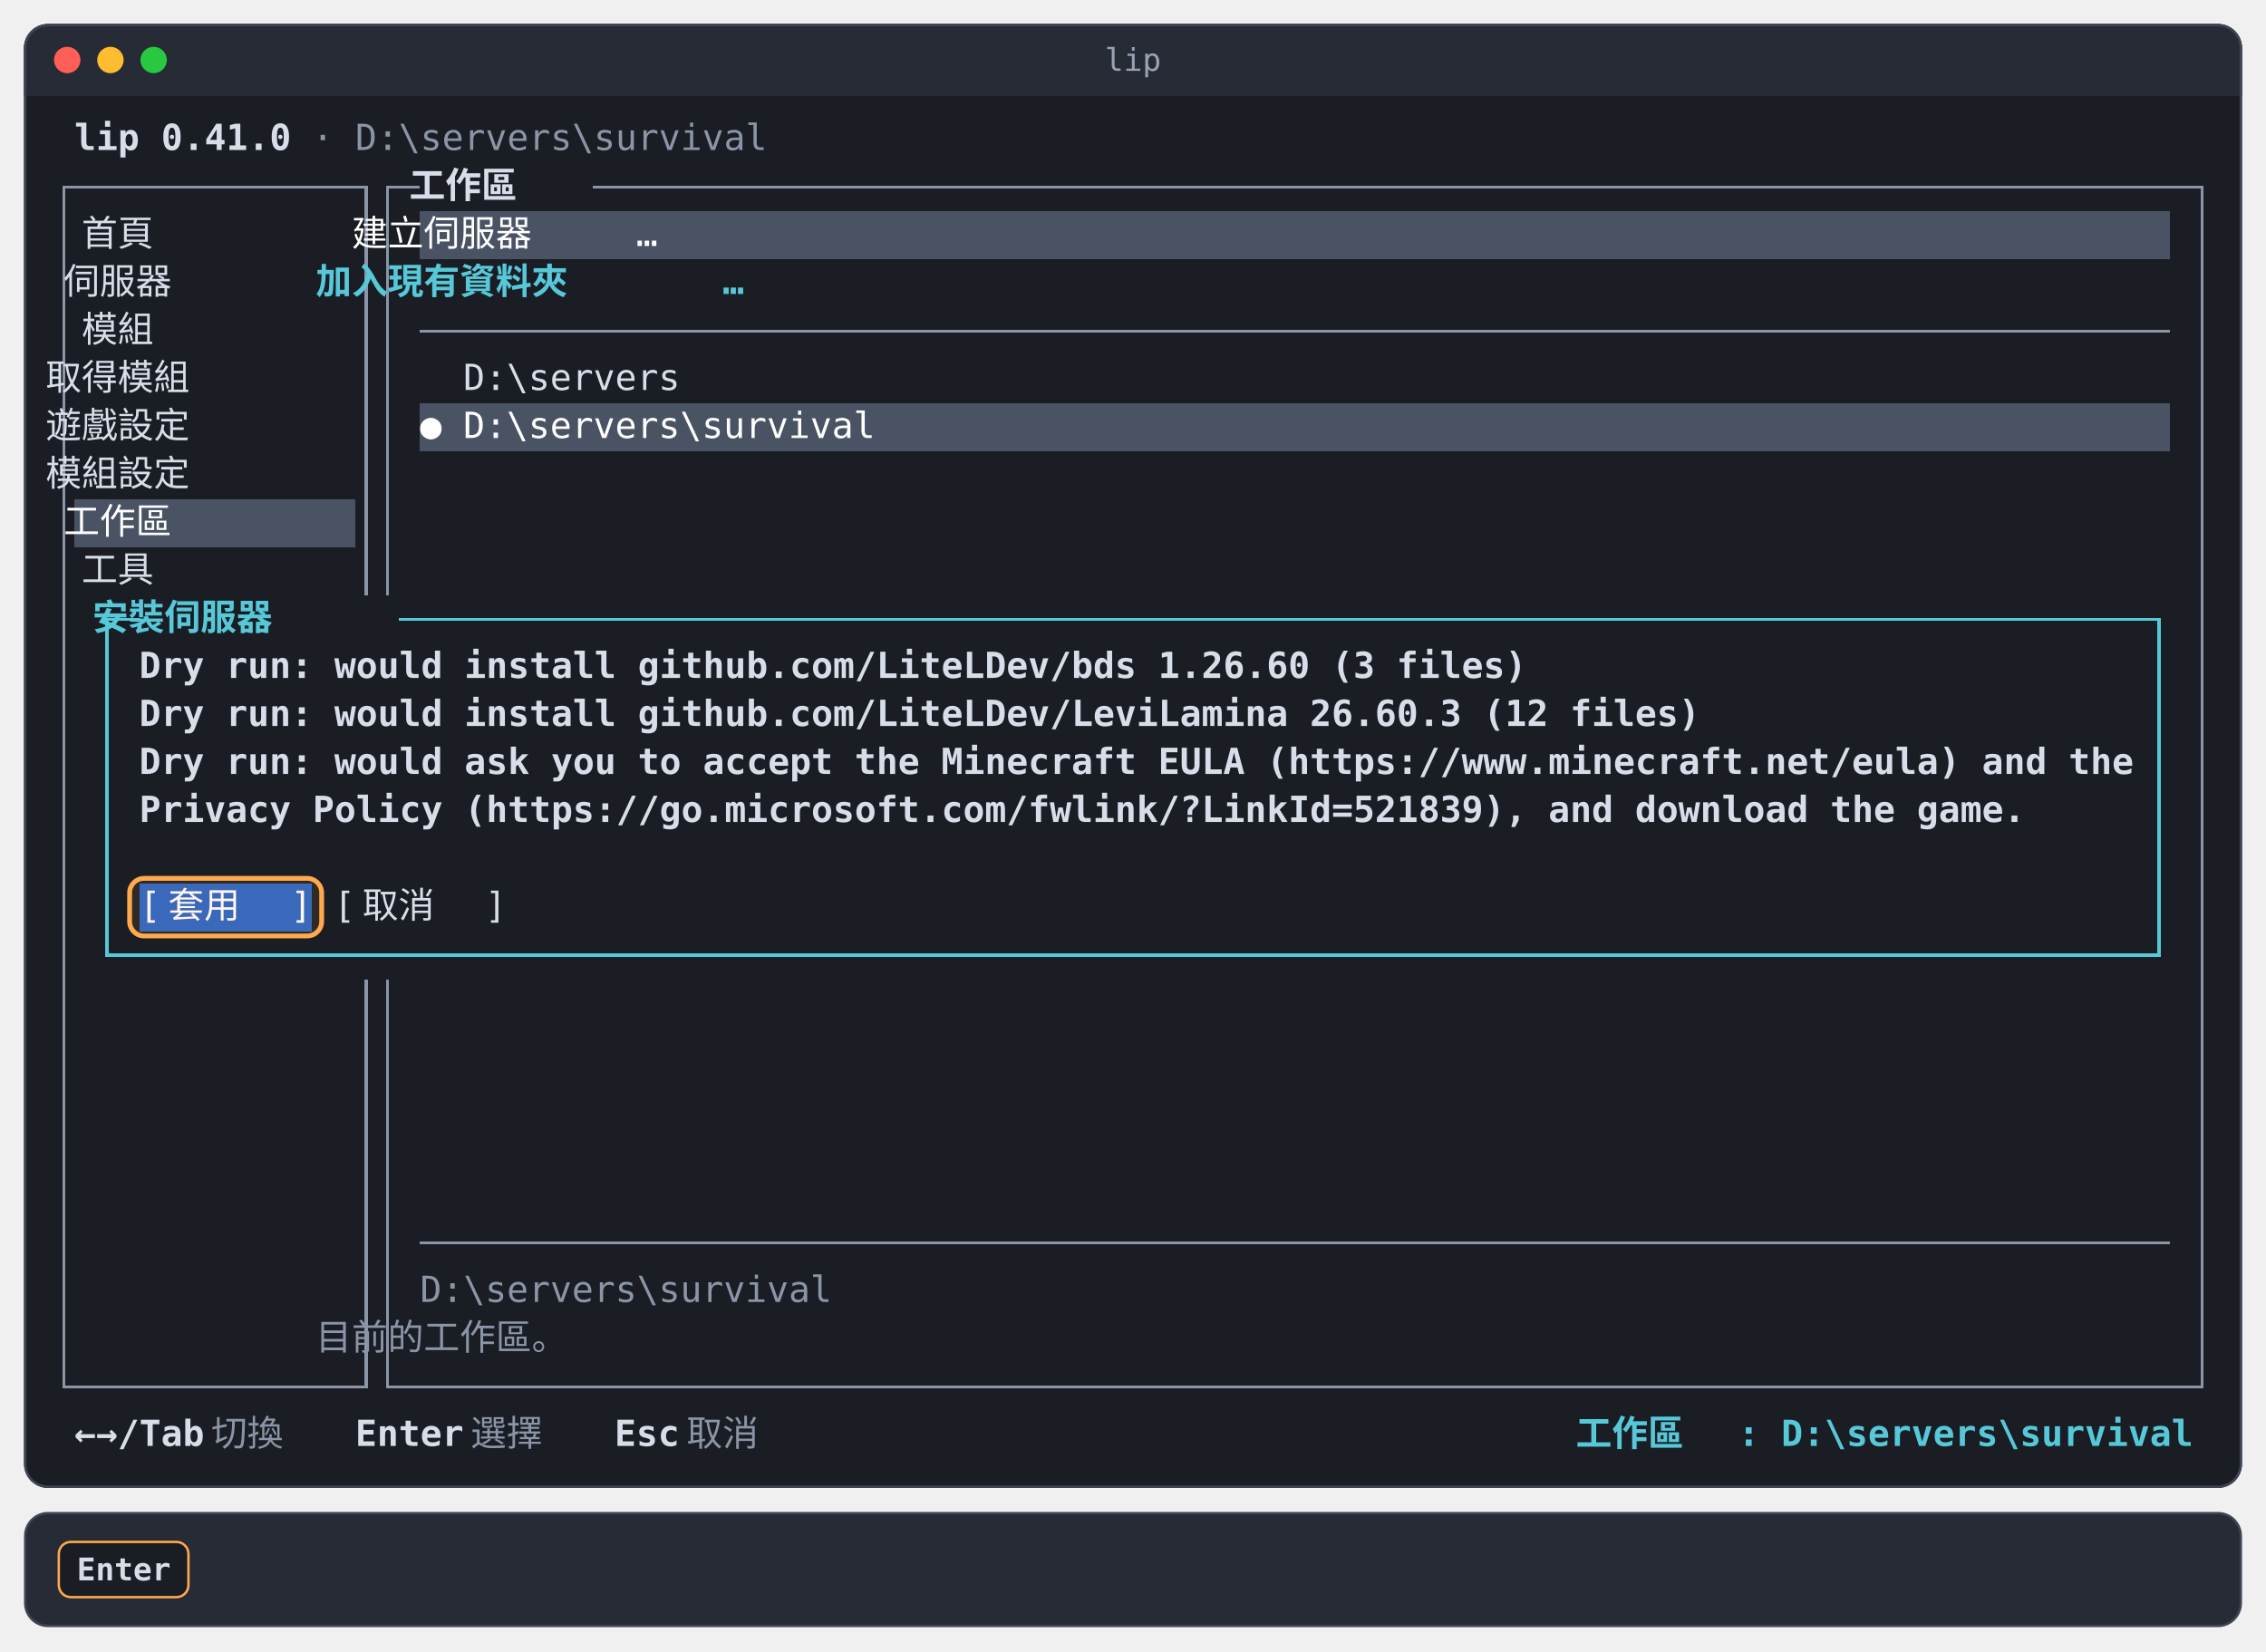
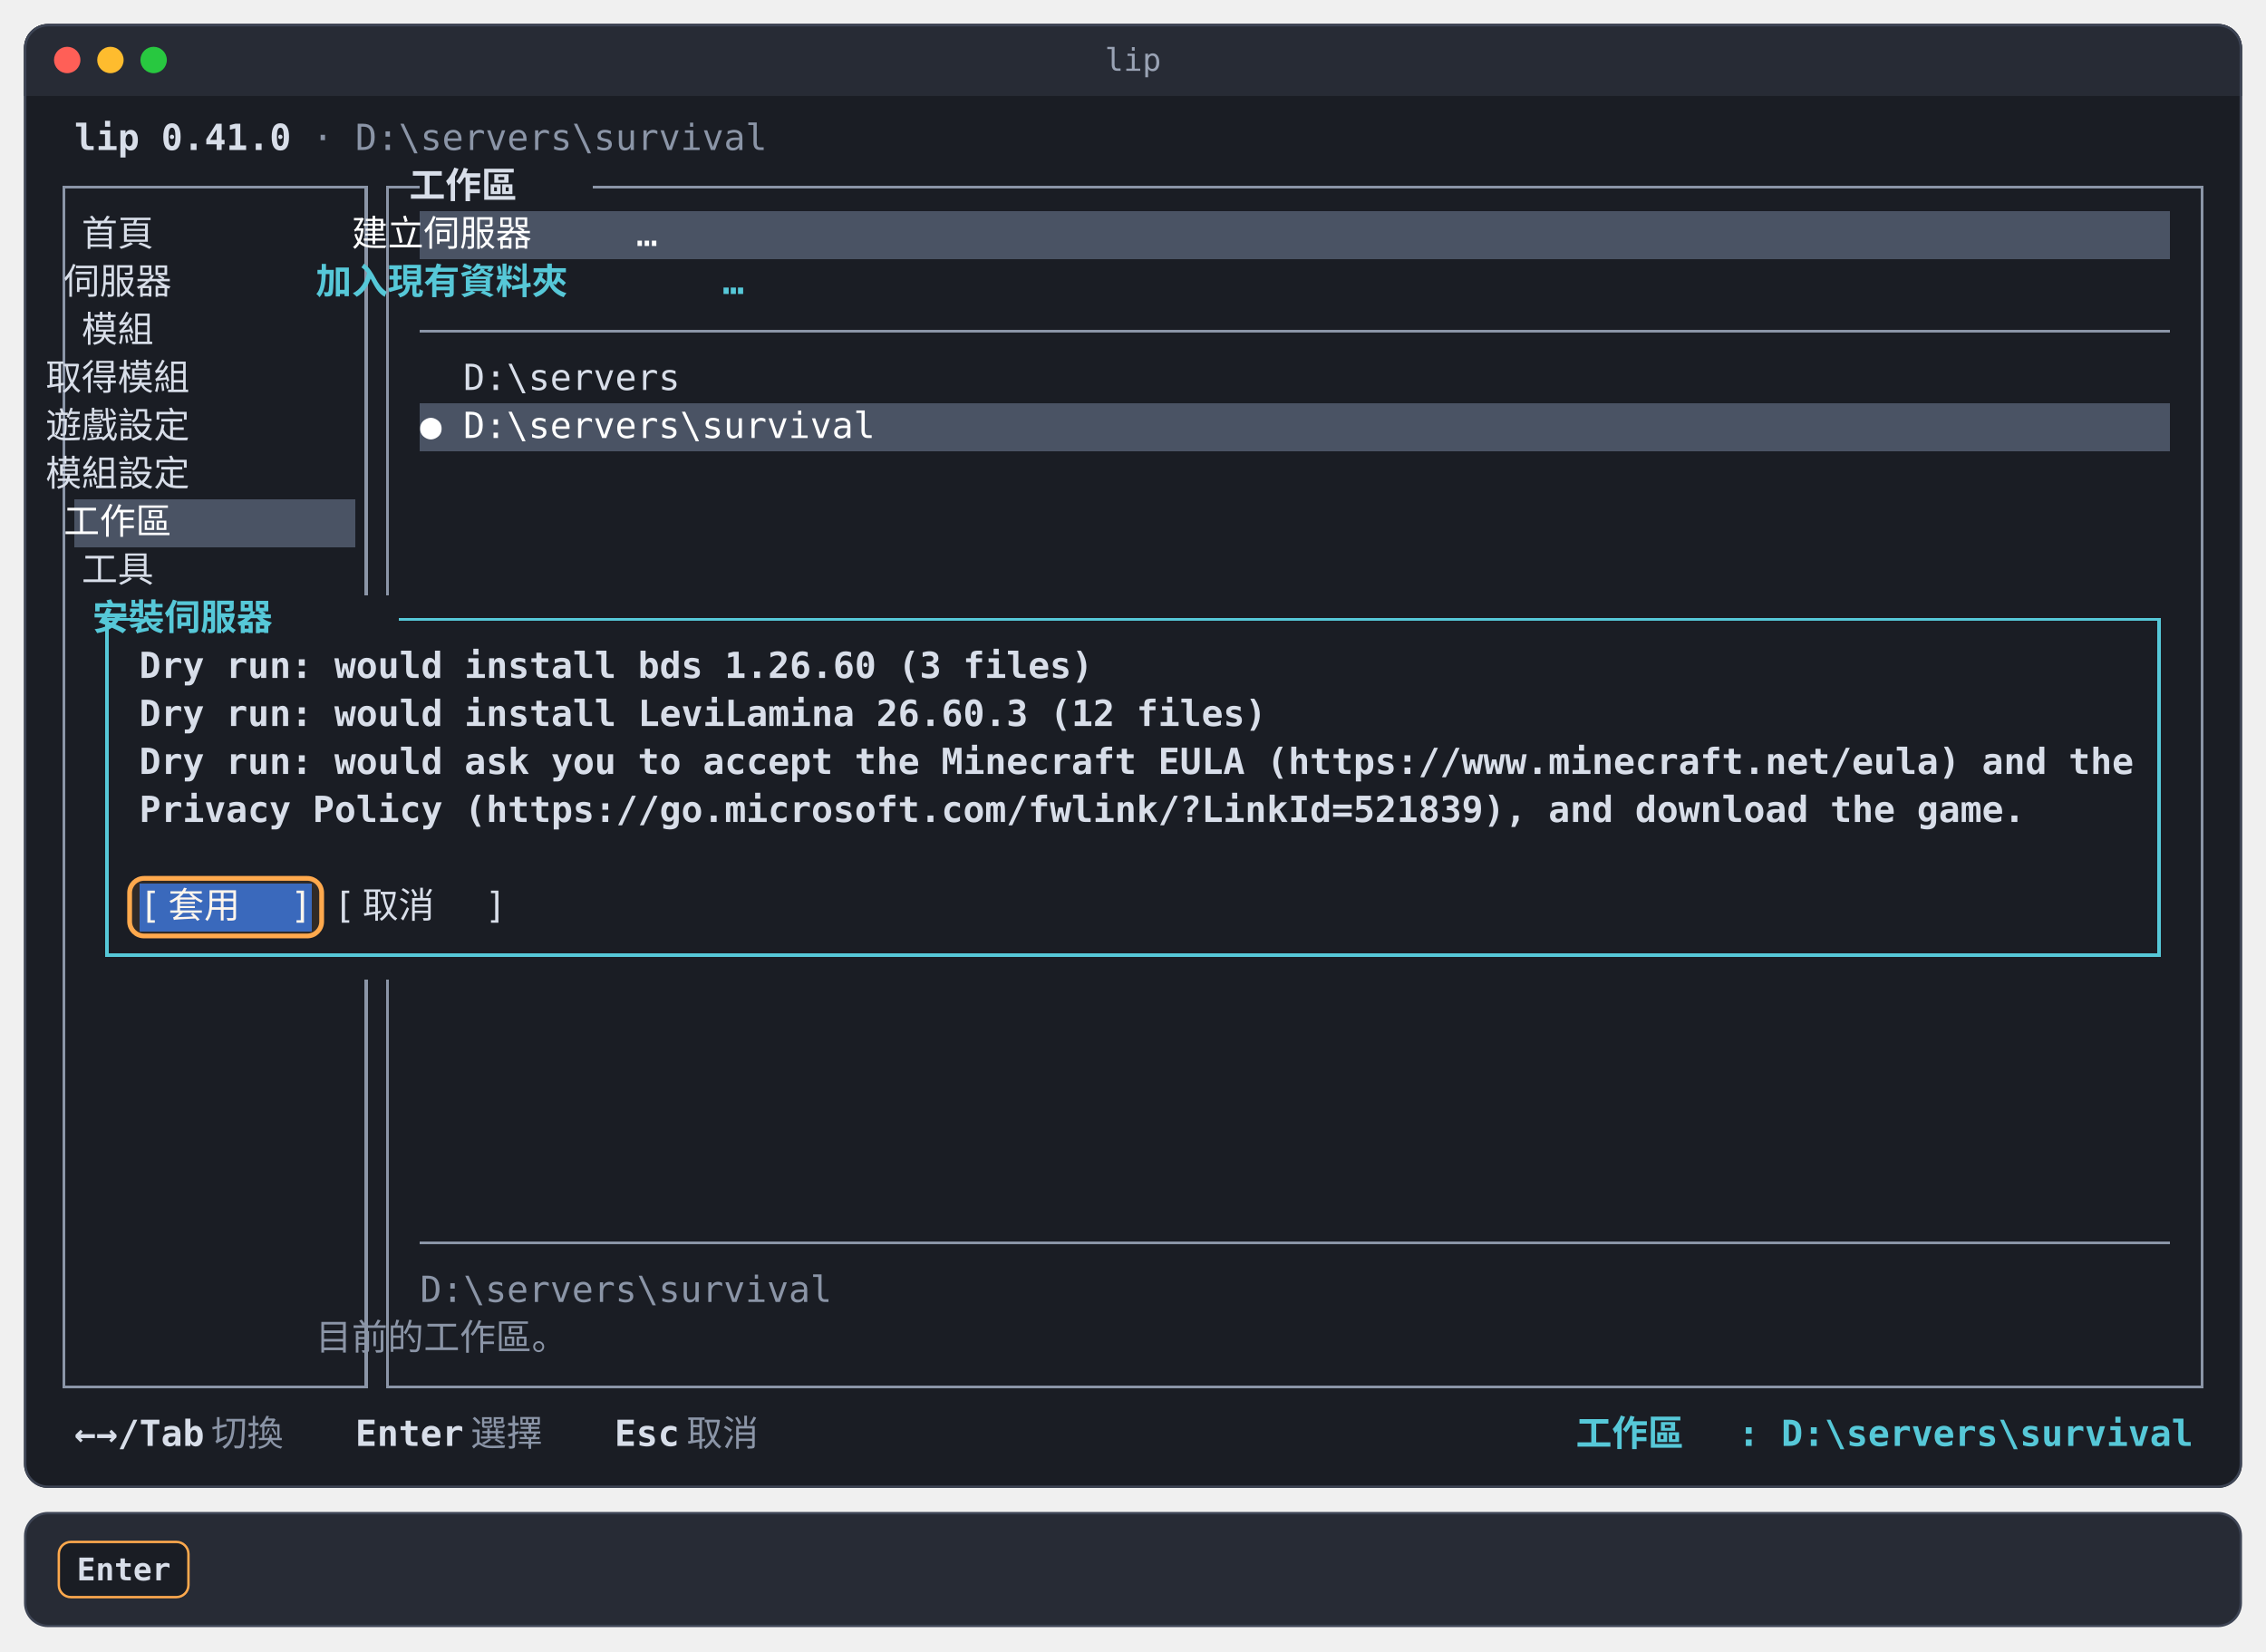
<svg xmlns="http://www.w3.org/2000/svg" width="944" height="688" viewBox="0 0 944 688" role="img" font-family="ui-monospace,'Cascadia Mono','Cascadia Code',Consolas,'SF Mono',Menlo,'DejaVu Sans Mono','Liberation Mono','Noto Sans Mono CJK SC','Sarasa Mono SC','Microsoft YaHei UI','PingFang SC','Noto Sans CJK SC',monospace" font-size="15">
  <rect x="10" y="10" width="924" height="610" rx="10" fill="#1a1d24" />
  <path d="M10 40V20a10 10 0 0 1 10 -10H924a10 10 0 0 1 10 10V40z" fill="#272b35" />
  <circle cx="28" cy="25" r="5.5" fill="#ff5f57" />
  <circle cx="46" cy="25" r="5.5" fill="#febc2e" />
  <circle cx="64" cy="25" r="5.5" fill="#28c840" />
  <text x="472" y="29.5" text-anchor="middle" font-size="13" fill="#9aa3b5">lip</text>
  <rect x="10.5" y="10.5" width="923" height="609" rx="9.5" fill="none" stroke="#3d4454" />
  <g shape-rendering="crispEdges">
    <rect x="175" y="88" width="729" height="20" fill="#4a5364" />
    <rect x="175" y="168" width="729" height="20" fill="#4a5364" />
    <rect x="31" y="208" width="117" height="20" fill="#4a5364" />
    <rect x="58" y="368" width="72" height="20" fill="#2563c9" />
  </g>
  <g fill="none" stroke-width="1.25" shape-rendering="crispEdges">
    <path stroke="#8b95a7" d="M25.88 78H153.13M160.88 78H175M247 78H918.13M175 138H904M175 518H904M25.88 578H153.13M160.88 578H918.13M26.5 77.38V578.63M152.5 77.38V248M152.5 408V578.63M161.5 77.38V248M161.5 408V578.63M917.5 77.38V578.63" />
    <path stroke="#56c8d8" d="M43.88 258H58M166 258H900.13M43.88 398H900.13M44.5 257.38V398.63M899.5 257.38V398.63" />
  </g>
  <g fill="#d8dee9">
    <text x="31" y="62.5" textLength="90" lengthAdjust="spacingAndGlyphs" font-weight="700">lip 0.41.0</text>
    <text x="134.5" y="62.5" text-anchor="middle" fill="#8b95a7">·</text>
    <text x="148" y="62.5" textLength="171" lengthAdjust="spacingAndGlyphs" fill="#8b95a7">D:\servers\survival</text>
    <text x="193 211 229" y="82.5" text-anchor="middle" font-weight="700">工作區</text>
    <text x="49 67" y="102.5" text-anchor="middle">首頁</text>
    <text x="184 202 220 238 256" y="102.5" text-anchor="middle" fill="#ffffff">建立伺服器</text>
    <text x="269.5" y="102.5" text-anchor="middle" fill="#ffffff">…</text>
    <text x="49 67 85" y="122.5" text-anchor="middle">伺服器</text>
    <text x="184 202 220 238 256 274 292" y="122.5" text-anchor="middle" fill="#56c8d8" font-weight="700">加入現有資料夾</text>
    <text x="305.5" y="122.5" text-anchor="middle" fill="#56c8d8" font-weight="700">…</text>
    <text x="49 67" y="142.5" text-anchor="middle">模組</text>
    <text x="49 67 85 103" y="162.5" text-anchor="middle">取得模組</text>
    <text x="193" y="162.5" textLength="90" lengthAdjust="spacingAndGlyphs">D:\servers</text>
    <text x="49 67 85 103" y="182.5" text-anchor="middle">遊戲設定</text>
    <text x="179.5" y="182.5" text-anchor="middle" fill="#ffffff">●</text>
    <text x="193" y="182.5" textLength="171" lengthAdjust="spacingAndGlyphs" fill="#ffffff">D:\servers\survival</text>
    <text x="49 67 85 103" y="202.5" text-anchor="middle">模組設定</text>
    <text x="49 67 85" y="222.5" text-anchor="middle" fill="#ffffff">工作區</text>
    <text x="49 67" y="242.5" text-anchor="middle">工具</text>
    <text x="76 94 112 130 148" y="262.5" text-anchor="middle" fill="#56c8d8" font-weight="700">安裝伺服器</text>
-     <text x="58" y="282.5" textLength="576" lengthAdjust="spacingAndGlyphs" font-weight="700">Dry run: would install github.com/LiteLDev/bds 1.26.60 (3 files)</text>
-     <text x="58" y="302.5" textLength="648" lengthAdjust="spacingAndGlyphs" font-weight="700">Dry run: would install github.com/LiteLDev/LeviLamina 26.60.3 (12 files)</text>
+     <text x="58" y="282.5" textLength="396" lengthAdjust="spacingAndGlyphs" font-weight="700">Dry run: would install bds 1.26.60 (3 files)</text>
+     <text x="58" y="302.5" textLength="468" lengthAdjust="spacingAndGlyphs" font-weight="700">Dry run: would install LeviLamina 26.60.3 (12 files)</text>
    <text x="58" y="322.5" textLength="828" lengthAdjust="spacingAndGlyphs" font-weight="700">Dry run: would ask you to accept the Minecraft EULA (https://www.minecraft.net/eula) and the</text>
    <text x="58" y="342.5" textLength="783" lengthAdjust="spacingAndGlyphs" font-weight="700">Privacy Policy (https://go.microsoft.com/fwlink/?LinkId=521839), and download the game.</text>
    <text x="58" y="382.5" textLength="9" lengthAdjust="spacingAndGlyphs" fill="#ffffff">[</text>
    <text x="85 103" y="382.5" text-anchor="middle" fill="#ffffff">套用</text>
    <text x="121" y="382.5" textLength="9" lengthAdjust="spacingAndGlyphs" fill="#ffffff">]</text>
    <text x="139" y="382.5" textLength="9" lengthAdjust="spacingAndGlyphs">[</text>
    <text x="166 184" y="382.5" text-anchor="middle">取消</text>
    <text x="202" y="382.5" textLength="9" lengthAdjust="spacingAndGlyphs">]</text>
    <text x="175" y="542.5" textLength="171" lengthAdjust="spacingAndGlyphs" fill="#8b95a7">D:\servers\survival</text>
    <text x="184 202 220 238 256 274 292" y="562.5" text-anchor="middle" fill="#8b95a7">目前的工作區。</text>
    <text x="35.5" y="602.5" text-anchor="middle" font-weight="700">←</text>
    <text x="44.5" y="602.5" text-anchor="middle" font-weight="700">→</text>
    <text x="49" y="602.5" textLength="36" lengthAdjust="spacingAndGlyphs" font-weight="700">/Tab</text>
    <text x="103 121" y="602.5" text-anchor="middle" fill="#8b95a7">切換</text>
    <text x="148" y="602.5" textLength="45" lengthAdjust="spacingAndGlyphs" font-weight="700">Enter</text>
    <text x="211 229" y="602.5" text-anchor="middle" fill="#8b95a7">選擇</text>
    <text x="256" y="602.5" textLength="27" lengthAdjust="spacingAndGlyphs" font-weight="700">Esc</text>
    <text x="301 319" y="602.5" text-anchor="middle" fill="#8b95a7">取消</text>
    <text x="679 697 715" y="602.5" text-anchor="middle" fill="#56c8d8" font-weight="700">工作區</text>
    <text x="724" y="602.5" textLength="189" lengthAdjust="spacingAndGlyphs" fill="#56c8d8" font-weight="700">: D:\servers\survival</text>
  </g>
  <rect x="54" y="366" width="80" height="24" rx="6" fill="#ffa94d" fill-opacity="0.1" stroke="#ffa94d" stroke-width="2" />
  <rect x="10.5" y="630.5" width="923" height="47" rx="9.5" fill="#272b35" stroke="#3d4454" />
  <rect x="24.5" y="642.5" width="54" height="23" rx="5" fill="#1a1d24" stroke="#ffa94d" />
  <text x="32" y="658.5" textLength="39" lengthAdjust="spacingAndGlyphs" font-size="13" font-weight="700" fill="#d8dee9">Enter</text>
</svg>
